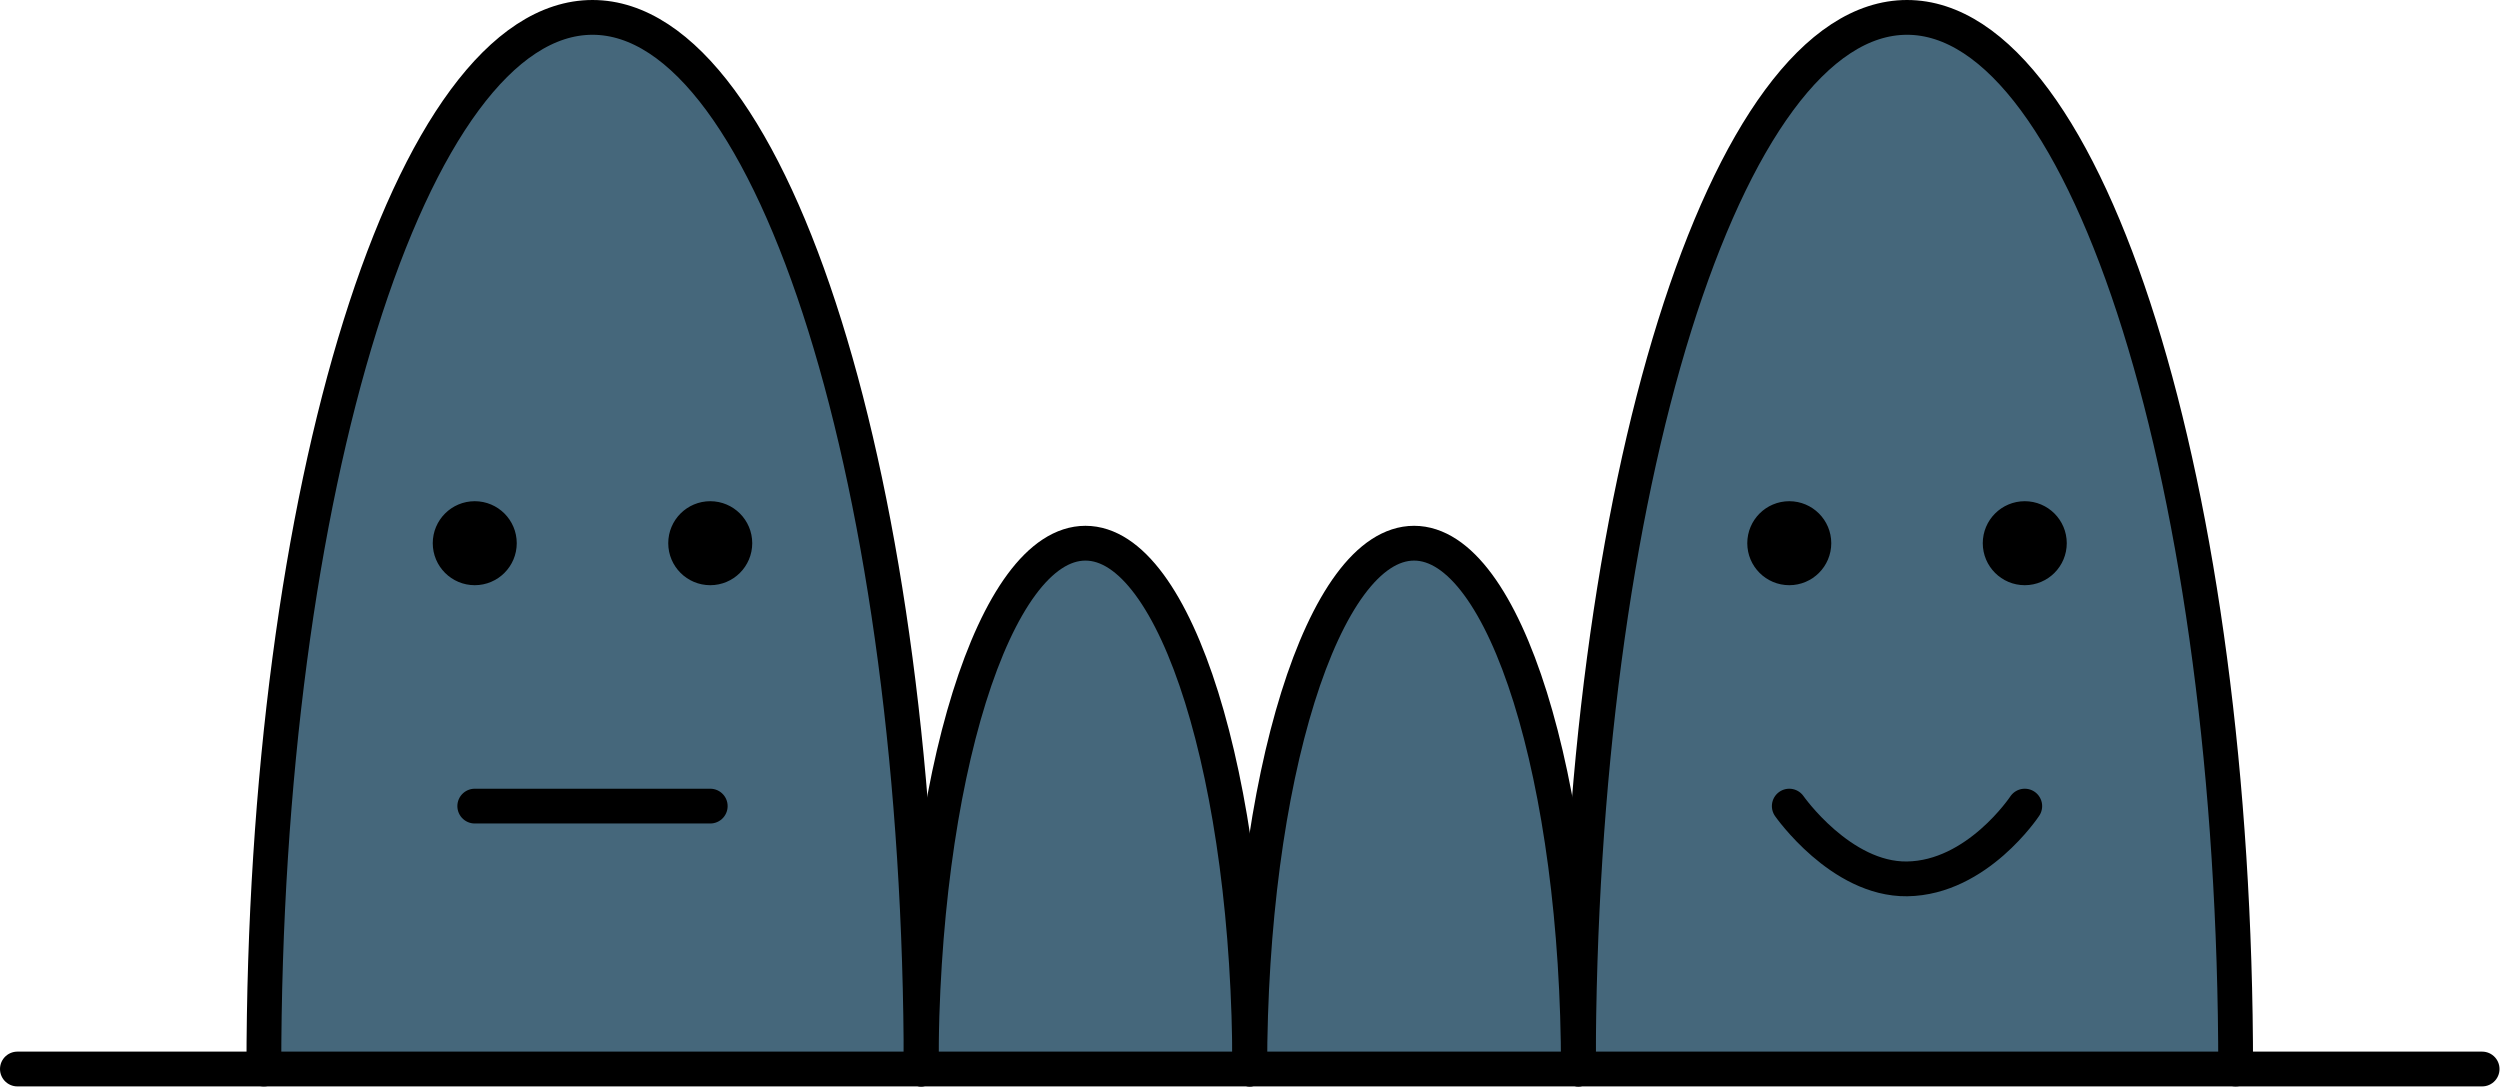
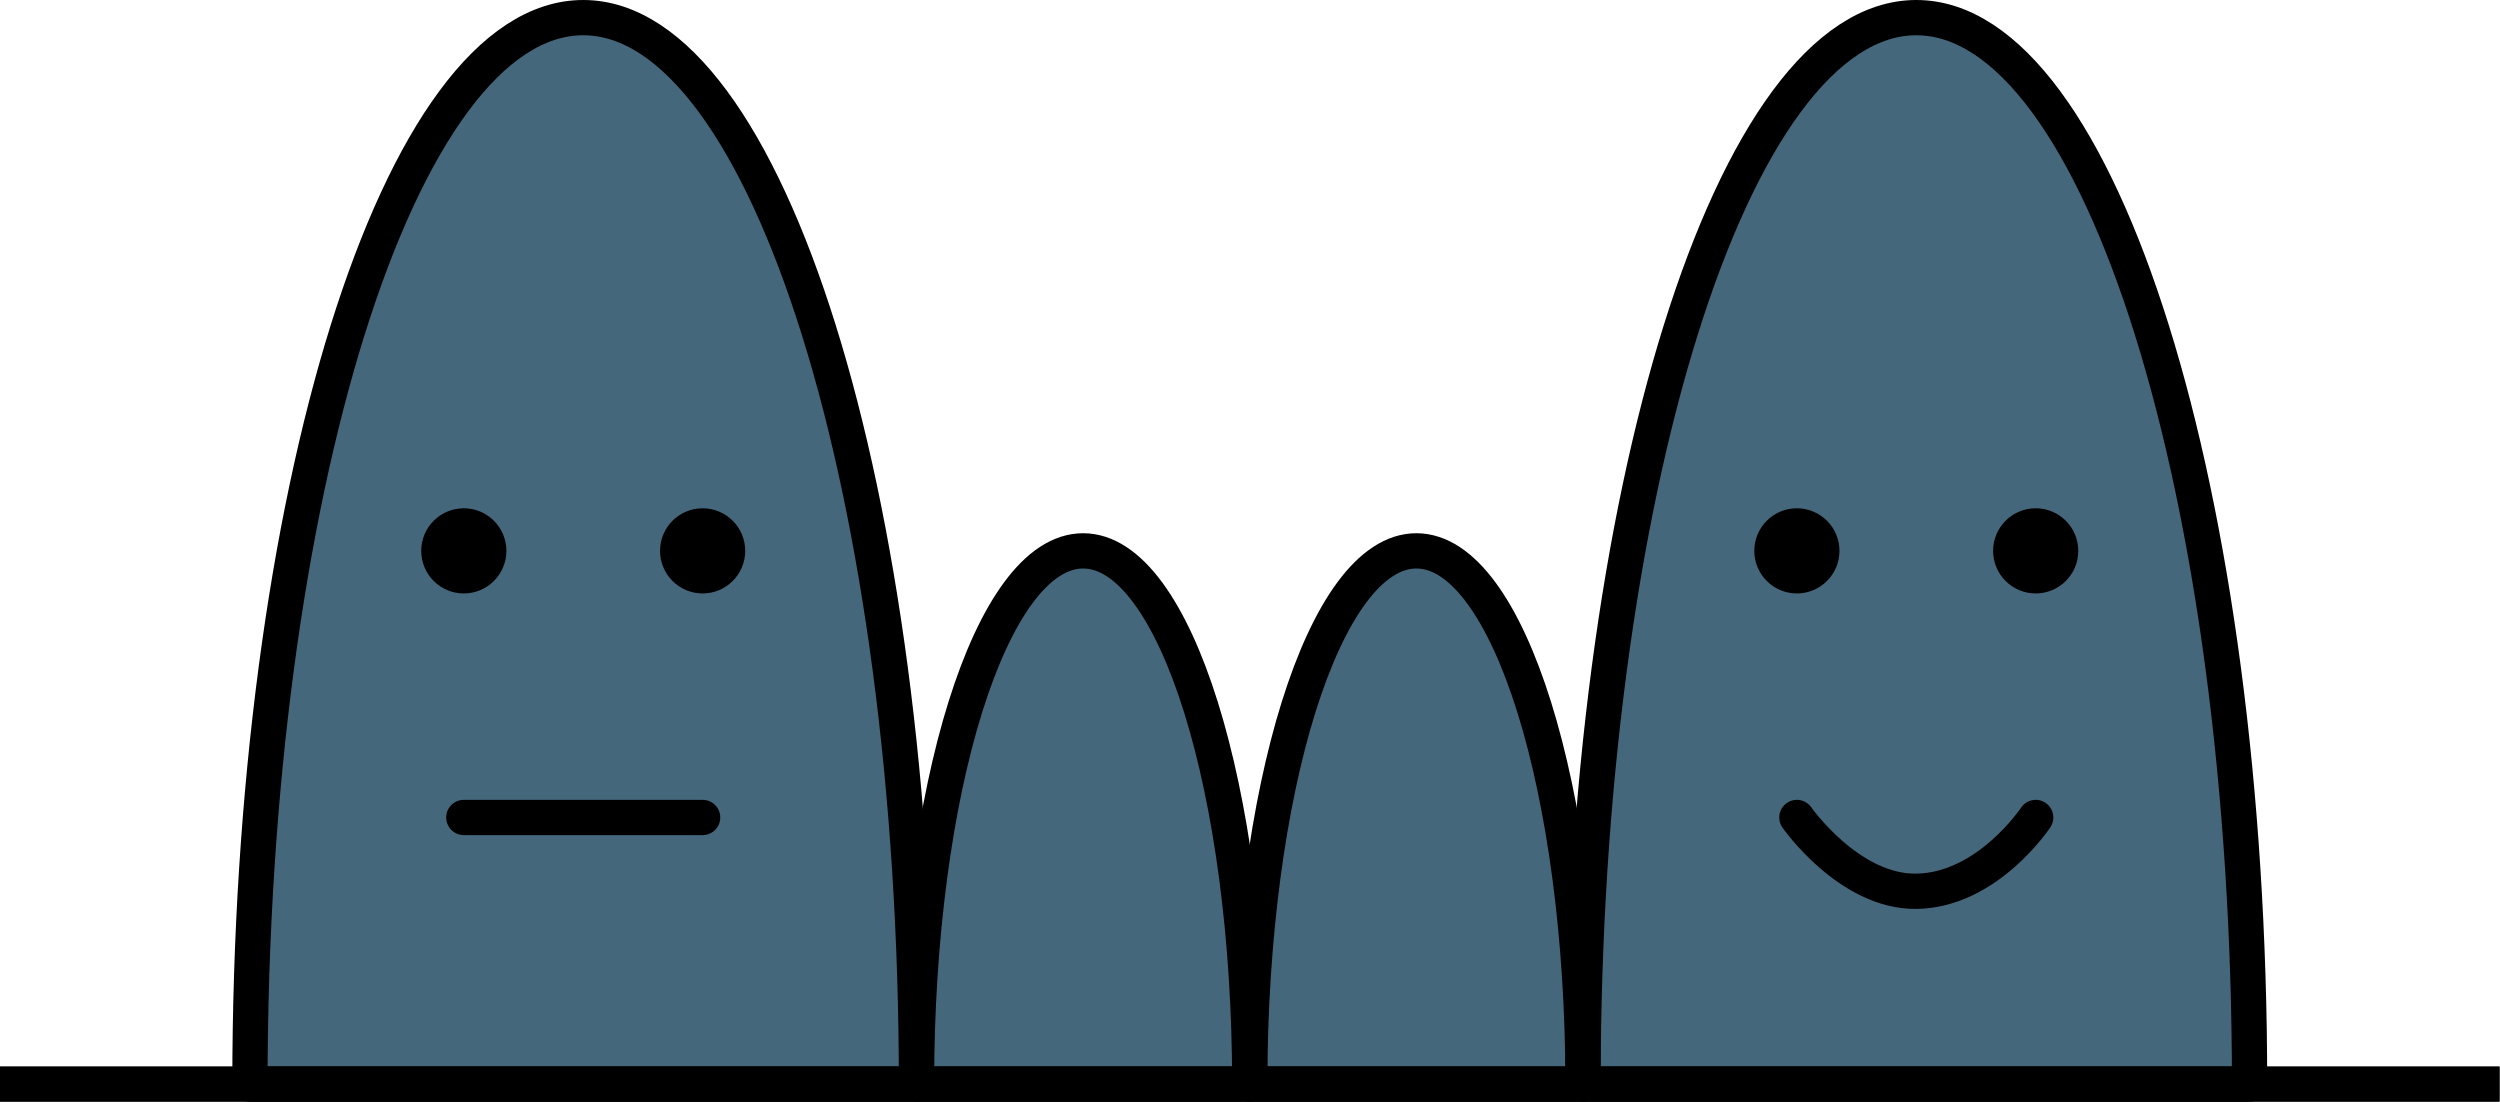
- <svg xmlns="http://www.w3.org/2000/svg" width="100%" height="100%" viewBox="0 0 1797 781" version="1.1" xml:space="preserve" style="fill-rule:evenodd;clip-rule:evenodd;stroke-linejoin:round;stroke-miterlimit:2;">
-   <g id="avec-ligne-noire">
-     <g id="fond">
-       <path d="M1134.55,768.406c0,-417.196 105.847,-755.906 236.221,-755.906c130.373,0 236.22,338.71 236.22,755.906" style="fill:#45677b;" />
-       <path d="M189.665,768.406c0,-417.196 105.847,-755.906 236.221,-755.906c130.373,0 236.22,338.71 236.22,755.906" style="fill:#45677b;" />
-       <path d="M662.106,768.406c0,-208.598 52.924,-377.953 118.111,-377.953c65.186,-0 118.11,169.355 118.11,377.953" style="fill:#45677b;" />
-       <path d="M898.327,768.406c-0,-208.598 52.923,-377.953 118.11,-377.953c65.187,-0 118.11,169.355 118.11,377.953" style="fill:#45677b;" />
-     </g>
-     <g id="petits">
-       <path d="M662.106,768.406c0,-208.598 52.924,-377.953 118.111,-377.953c65.186,-0 118.11,169.355 118.11,377.953" style="fill:none;stroke:#000;stroke-width:25px;stroke-linecap:round;stroke-miterlimit:1.5;" />
-       <path d="M898.327,768.406c-0,-208.598 52.923,-377.953 118.11,-377.953c65.187,-0 118.11,169.355 118.11,377.953" style="fill:none;stroke:#000;stroke-width:25px;stroke-linecap:round;stroke-miterlimit:1.5;" />
-     </g>
-     <g id="souriant">
-       <path d="M1134.55,768.406c0,-417.196 105.847,-755.906 236.221,-755.906c130.373,0 236.22,338.71 236.22,755.906" style="fill:none;stroke:#000;stroke-width:25px;stroke-linecap:round;stroke-miterlimit:1.5;" />
-       <path d="M1286.13,579.429c-0,0 36.965,52.907 84.636,52.307c50.515,-0.635 84.636,-52.307 84.636,-52.307" style="fill:none;stroke:#000;stroke-width:25px;stroke-linecap:round;stroke-miterlimit:1.5;" />
-       <g>
-         <path id="G-interne" d="M1286.13,384.547c3.259,0 5.905,2.646 5.905,5.906c0,3.259 -2.646,5.905 -5.905,5.905c-3.26,0 -5.906,-2.646 -5.906,-5.905c0,-3.26 2.646,-5.906 5.906,-5.906" style="fill:none;stroke:#000;stroke-width:25px;stroke-linecap:round;stroke-miterlimit:1.5;" />
-         <path id="G-externe" d="M1286.13,372.765c9.762,0 17.687,7.926 17.687,17.688c0,9.762 -7.925,17.687 -17.687,17.687c-9.762,0 -17.688,-7.925 -17.688,-17.687c0,-9.762 7.926,-17.688 17.688,-17.688" style="fill:none;stroke:#000;stroke-width:25px;stroke-linecap:round;stroke-miterlimit:1.5;" />
-         <path id="D-interne" d="M1455.4,384.547c3.259,0 5.905,2.646 5.905,5.906c0,3.259 -2.646,5.905 -5.905,5.905c-3.26,0 -5.906,-2.646 -5.906,-5.905c0,-3.26 2.646,-5.906 5.906,-5.906" style="fill:none;stroke:#000;stroke-width:25px;stroke-linecap:round;stroke-miterlimit:1.5;" />
-         <path id="D-externe" d="M1455.4,372.765c9.762,0 17.687,7.926 17.687,17.688c0,9.762 -7.925,17.687 -17.687,17.687c-9.762,0 -17.688,-7.925 -17.688,-17.687c0,-9.762 7.926,-17.688 17.688,-17.688" style="fill:none;stroke:#000;stroke-width:25px;stroke-linecap:round;stroke-miterlimit:1.5;" />
+ <svg xmlns="http://www.w3.org/2000/svg" width="100%" height="100%" viewBox="0 0 1772 781" version="1.1" xml:space="preserve" style="fill-rule:evenodd;clip-rule:evenodd;stroke-linejoin:round;stroke-miterlimit:2;">
+   <g id="Final">
+     <g id="fonds">
+       <g id="fond">
+         <path d="M1122.05,768.406c0,-417.196 105.847,-755.906 236.221,-755.906c130.373,0 236.22,338.71 236.22,755.906" style="fill:#45677b;" />
+         <path d="M177.165,768.406c0,-417.196 105.847,-755.906 236.221,-755.906c130.373,0 236.22,338.71 236.22,755.906" style="fill:#45677b;" />
+         <path d="M649.606,768.406c0,-208.598 52.924,-377.953 118.111,-377.953c65.186,-0 118.11,169.355 118.11,377.953" style="fill:#45677b;" />
+         <path d="M885.827,768.406c-0,-208.598 52.923,-377.953 118.11,-377.953c65.187,-0 118.11,169.355 118.11,377.953" style="fill:#45677b;" />
      </g>
    </g>
-     <g id="neutre">
-       <path d="M189.665,768.406c0,-417.196 105.847,-755.906 236.221,-755.906c130.373,0 236.22,338.71 236.22,755.906" style="fill:none;stroke:#000;stroke-width:25px;stroke-linecap:round;stroke-miterlimit:1.5;" />
-       <path d="M341.25,579.429l169.272,0" style="fill:none;stroke:#000;stroke-width:25px;stroke-linecap:round;stroke-miterlimit:1.5;" />
-       <g>
-         <path id="G-interne1" d="M341.25,384.547c3.259,0 5.905,2.646 5.905,5.906c0,3.259 -2.646,5.905 -5.905,5.905c-3.259,0 -5.906,-2.646 -5.906,-5.905c0,-3.26 2.647,-5.906 5.906,-5.906" style="fill:none;stroke:#000;stroke-width:25px;stroke-linecap:round;stroke-miterlimit:1.5;" />
-         <path id="G-externe1" d="M341.25,372.765c9.762,0 17.687,7.926 17.687,17.688c0,9.762 -7.925,17.687 -17.687,17.687c-9.762,0 -17.688,-7.925 -17.688,-17.687c0,-9.762 7.926,-17.688 17.688,-17.688" style="fill:none;stroke:#000;stroke-width:25px;stroke-linecap:round;stroke-miterlimit:1.5;" />
-         <path id="D-interne1" d="M510.522,384.547c3.259,0 5.905,2.646 5.905,5.906c0,3.259 -2.646,5.905 -5.905,5.905c-3.26,0 -5.906,-2.646 -5.906,-5.905c0,-3.26 2.646,-5.906 5.906,-5.906" style="fill:none;stroke:#000;stroke-width:25px;stroke-linecap:round;stroke-miterlimit:1.5;" />
-         <path id="D-externe1" d="M510.522,372.765c9.762,0 17.687,7.926 17.687,17.688c0,9.762 -7.925,17.687 -17.687,17.687c-9.762,0 -17.688,-7.925 -17.688,-17.687c0,-9.762 7.926,-17.688 17.688,-17.688" style="fill:none;stroke:#000;stroke-width:25px;stroke-linecap:round;stroke-miterlimit:1.5;" />
+     <g id="avec-ligne-noire">
+       <g id="petits">
+         <path id="fermée" d="M885.827,768.406c-0,-208.598 52.923,-377.953 118.11,-377.953c65.187,-0 118.11,169.355 118.11,377.953l-236.22,-0Z" style="fill:none;stroke:#000;stroke-width:25px;stroke-linecap:round;stroke-miterlimit:1.5;" />
+         <path id="fermée1" d="M649.606,768.406c0,-208.598 52.924,-377.953 118.111,-377.953c65.186,-0 118.11,169.355 118.11,377.953l-236.221,-0Z" style="fill:none;stroke:#000;stroke-width:25px;stroke-linecap:round;stroke-miterlimit:1.5;" />
      </g>
+       <g id="souriant">
+         <path id="fermée2" d="M1122.05,768.406c0,-417.196 105.847,-755.906 236.221,-755.906c130.373,0 236.22,338.71 236.22,755.906l-472.441,-0Z" style="fill:none;stroke:#000;stroke-width:25px;stroke-linecap:round;stroke-miterlimit:1.5;" />
+         <path d="M1273.63,579.429c-0,0 36.965,52.907 84.636,52.307c50.515,-0.635 84.636,-52.307 84.636,-52.307" style="fill:none;stroke:#000;stroke-width:25px;stroke-linecap:round;stroke-miterlimit:1.5;" />
+         <g>
+           <path id="G-interne" d="M1273.63,384.547c3.259,0 5.905,2.646 5.905,5.906c0,3.259 -2.646,5.905 -5.905,5.905c-3.26,0 -5.906,-2.646 -5.906,-5.905c0,-3.26 2.646,-5.906 5.906,-5.906" style="fill:none;stroke:#000;stroke-width:25px;stroke-linecap:round;stroke-miterlimit:1.5;" />
+           <path id="G-externe" d="M1273.63,372.765c9.762,0 17.687,7.926 17.687,17.688c0,9.762 -7.925,17.687 -17.687,17.687c-9.762,0 -17.688,-7.925 -17.688,-17.687c0,-9.762 7.926,-17.688 17.688,-17.688" style="fill:none;stroke:#000;stroke-width:25px;stroke-linecap:round;stroke-miterlimit:1.5;" />
+           <path id="D-interne" d="M1442.9,384.547c3.259,0 5.905,2.646 5.905,5.906c0,3.259 -2.646,5.905 -5.905,5.905c-3.26,0 -5.906,-2.646 -5.906,-5.905c0,-3.26 2.646,-5.906 5.906,-5.906" style="fill:none;stroke:#000;stroke-width:25px;stroke-linecap:round;stroke-miterlimit:1.5;" />
+           <path id="D-externe" d="M1442.9,372.765c9.762,0 17.687,7.926 17.687,17.688c0,9.762 -7.925,17.687 -17.687,17.687c-9.762,0 -17.688,-7.925 -17.688,-17.687c0,-9.762 7.926,-17.688 17.688,-17.688" style="fill:none;stroke:#000;stroke-width:25px;stroke-linecap:round;stroke-miterlimit:1.5;" />
+         </g>
+       </g>
+       <g id="neutre">
+         <path id="fermée3" d="M177.165,768.406c0,-417.196 105.847,-755.906 236.221,-755.906c130.373,0 236.22,338.71 236.22,755.906l-472.441,-0Z" style="fill:none;stroke:#000;stroke-width:25px;stroke-linecap:round;stroke-miterlimit:1.5;" />
+         <path d="M328.75,579.429l169.272,0" style="fill:none;stroke:#000;stroke-width:25px;stroke-linecap:round;stroke-miterlimit:1.5;" />
+         <g>
+           <path id="G-interne1" d="M328.75,384.547c3.259,0 5.905,2.646 5.905,5.906c0,3.259 -2.646,5.905 -5.905,5.905c-3.259,0 -5.906,-2.646 -5.906,-5.905c0,-3.26 2.647,-5.906 5.906,-5.906" style="fill:none;stroke:#000;stroke-width:25px;stroke-linecap:round;stroke-miterlimit:1.5;" />
+           <path id="G-externe1" d="M328.75,372.765c9.762,0 17.687,7.926 17.687,17.688c0,9.762 -7.925,17.687 -17.687,17.687c-9.762,0 -17.688,-7.925 -17.688,-17.687c0,-9.762 7.926,-17.688 17.688,-17.688" style="fill:none;stroke:#000;stroke-width:25px;stroke-linecap:round;stroke-miterlimit:1.5;" />
+           <path id="D-interne1" d="M498.022,384.547c3.259,0 5.905,2.646 5.905,5.906c0,3.259 -2.646,5.905 -5.905,5.905c-3.26,0 -5.906,-2.646 -5.906,-5.905c0,-3.26 2.646,-5.906 5.906,-5.906" style="fill:none;stroke:#000;stroke-width:25px;stroke-linecap:round;stroke-miterlimit:1.5;" />
+           <path id="D-externe1" d="M498.022,372.765c9.762,0 17.687,7.926 17.687,17.688c0,9.762 -7.925,17.687 -17.687,17.687c-9.762,0 -17.688,-7.925 -17.688,-17.687c0,-9.762 7.926,-17.688 17.688,-17.688" style="fill:none;stroke:#000;stroke-width:25px;stroke-linecap:round;stroke-miterlimit:1.5;" />
+         </g>
+       </g>
+       <rect id="grand-trait-bas" x="0" y="756.004" width="1771.65" height="24.803" />
+       <rect x="0" y="756.004" width="1771.65" height="24.803" />
    </g>
-     <path d="M12.5,768.406l1771.65,-0" style="fill:none;stroke:#000;stroke-width:25px;stroke-linecap:round;stroke-miterlimit:1.5;" />
  </g>
</svg>
